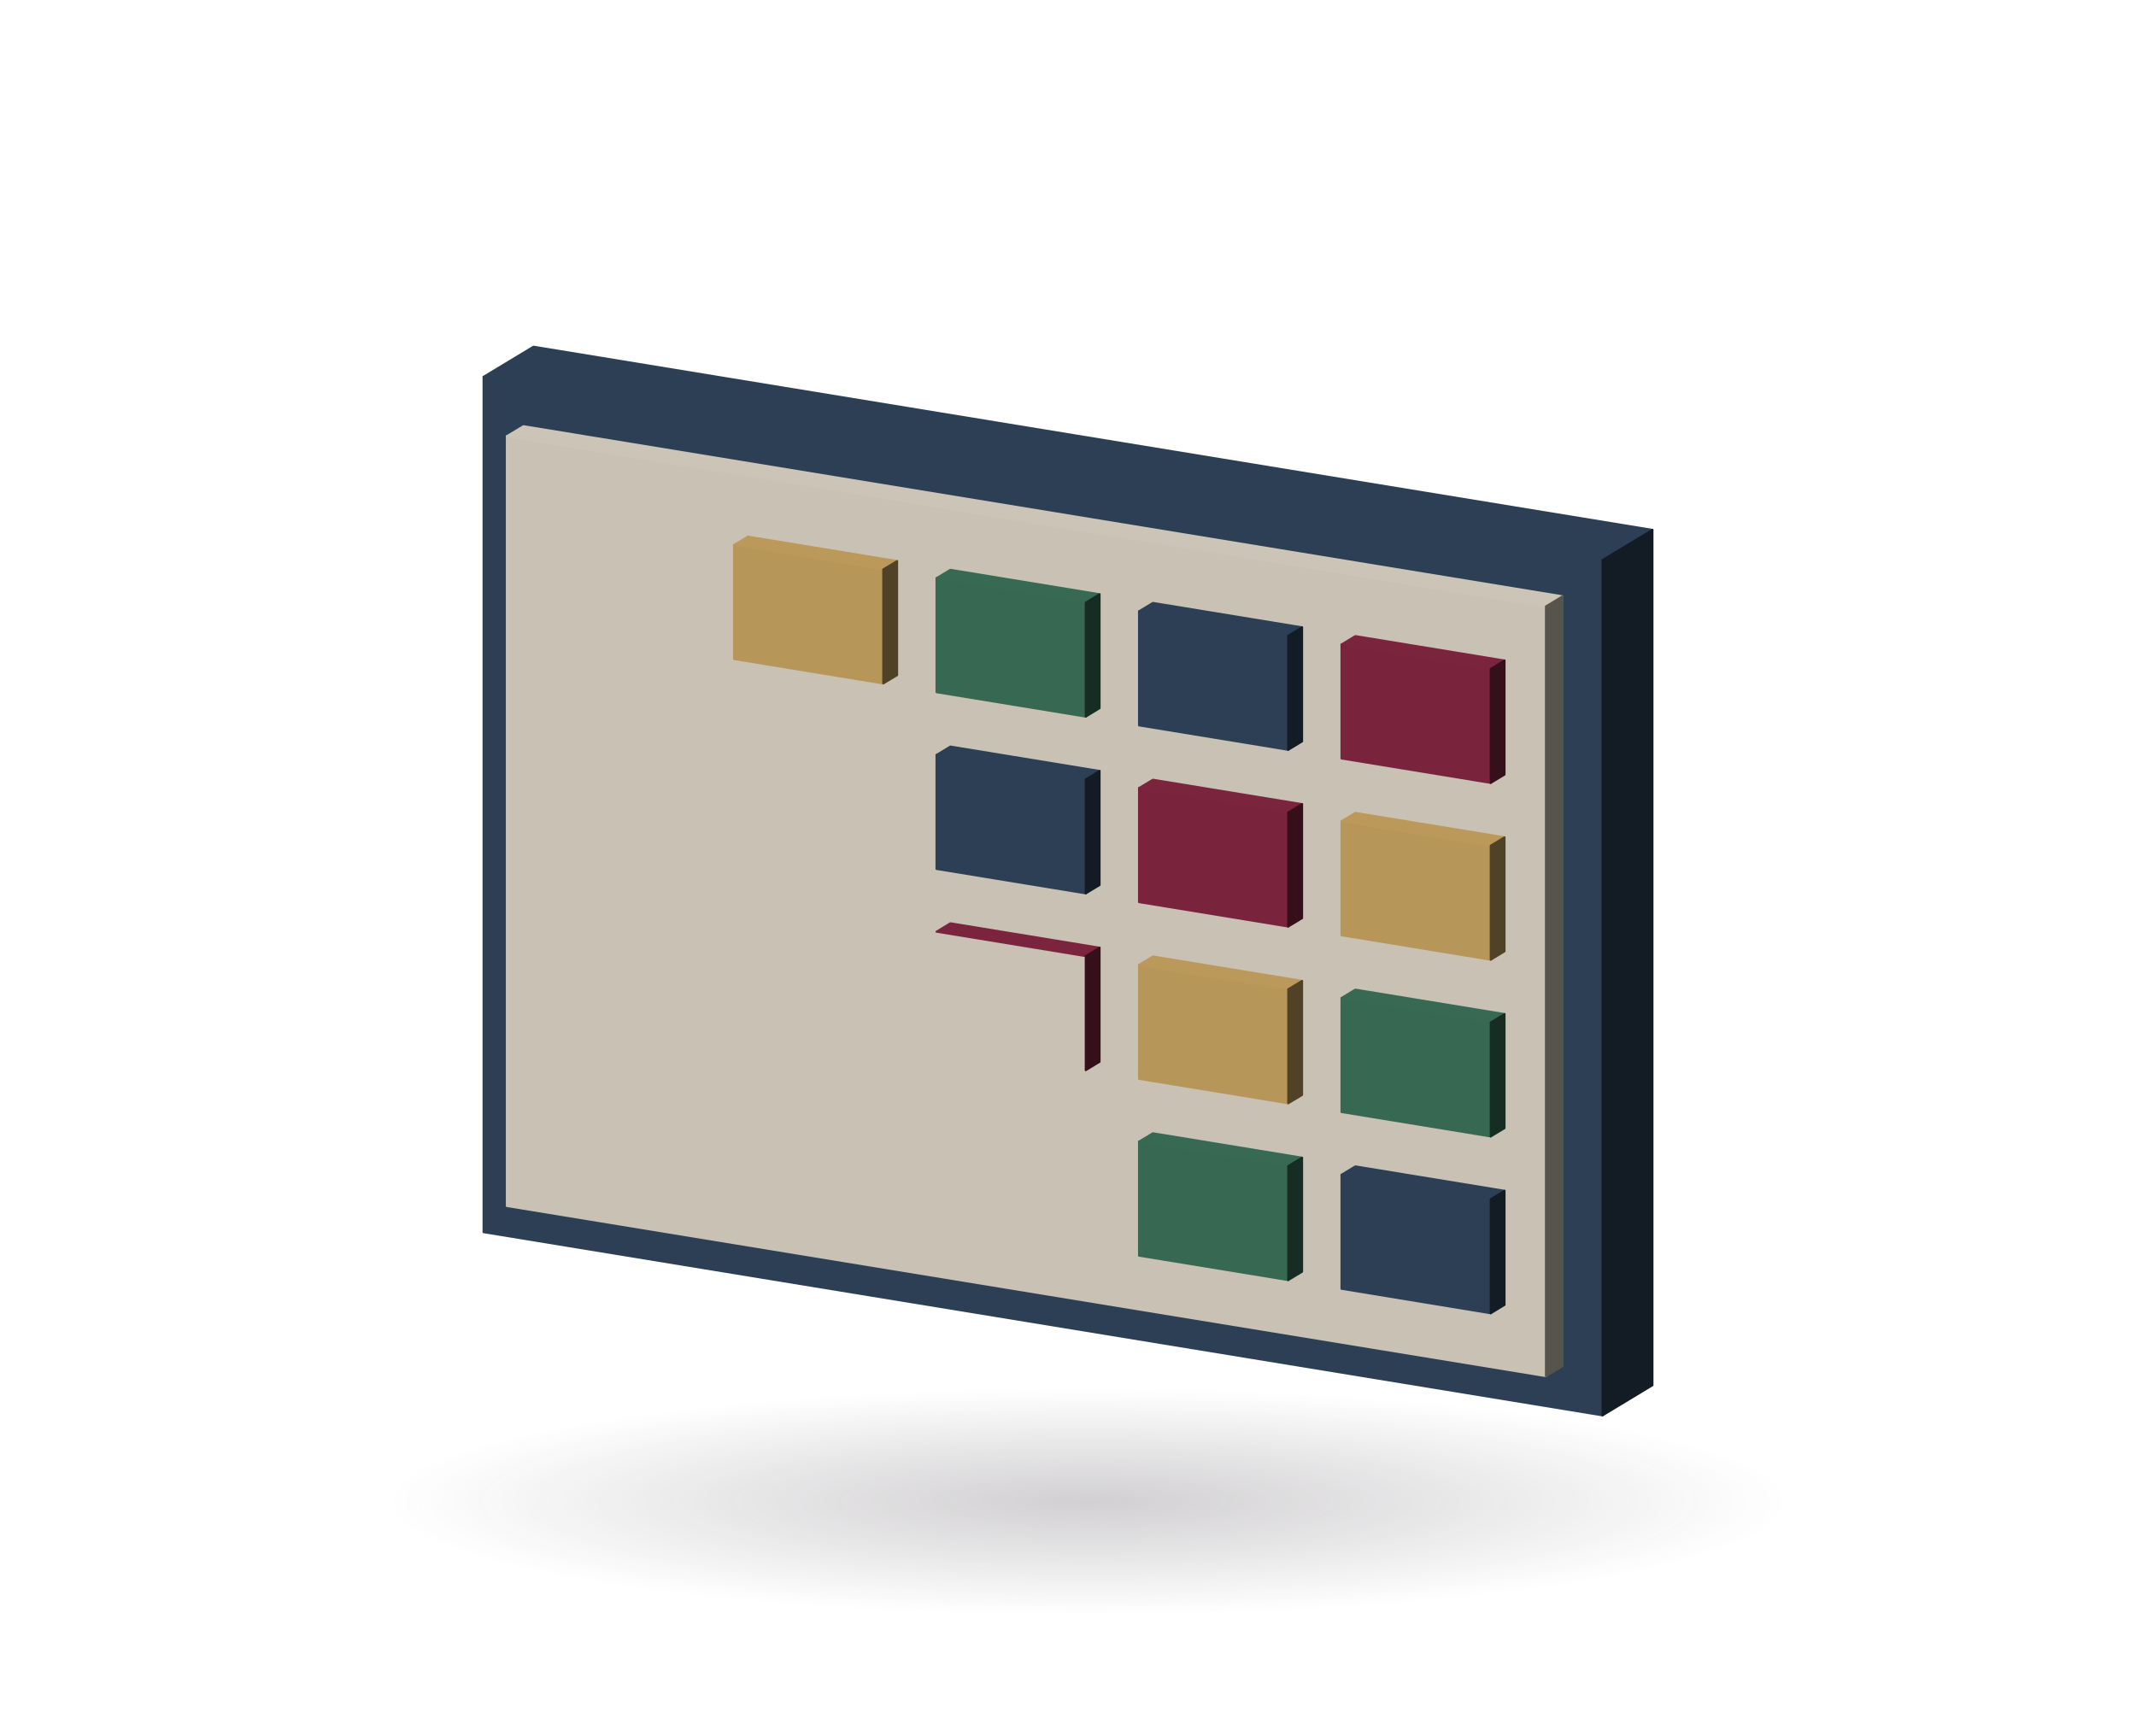
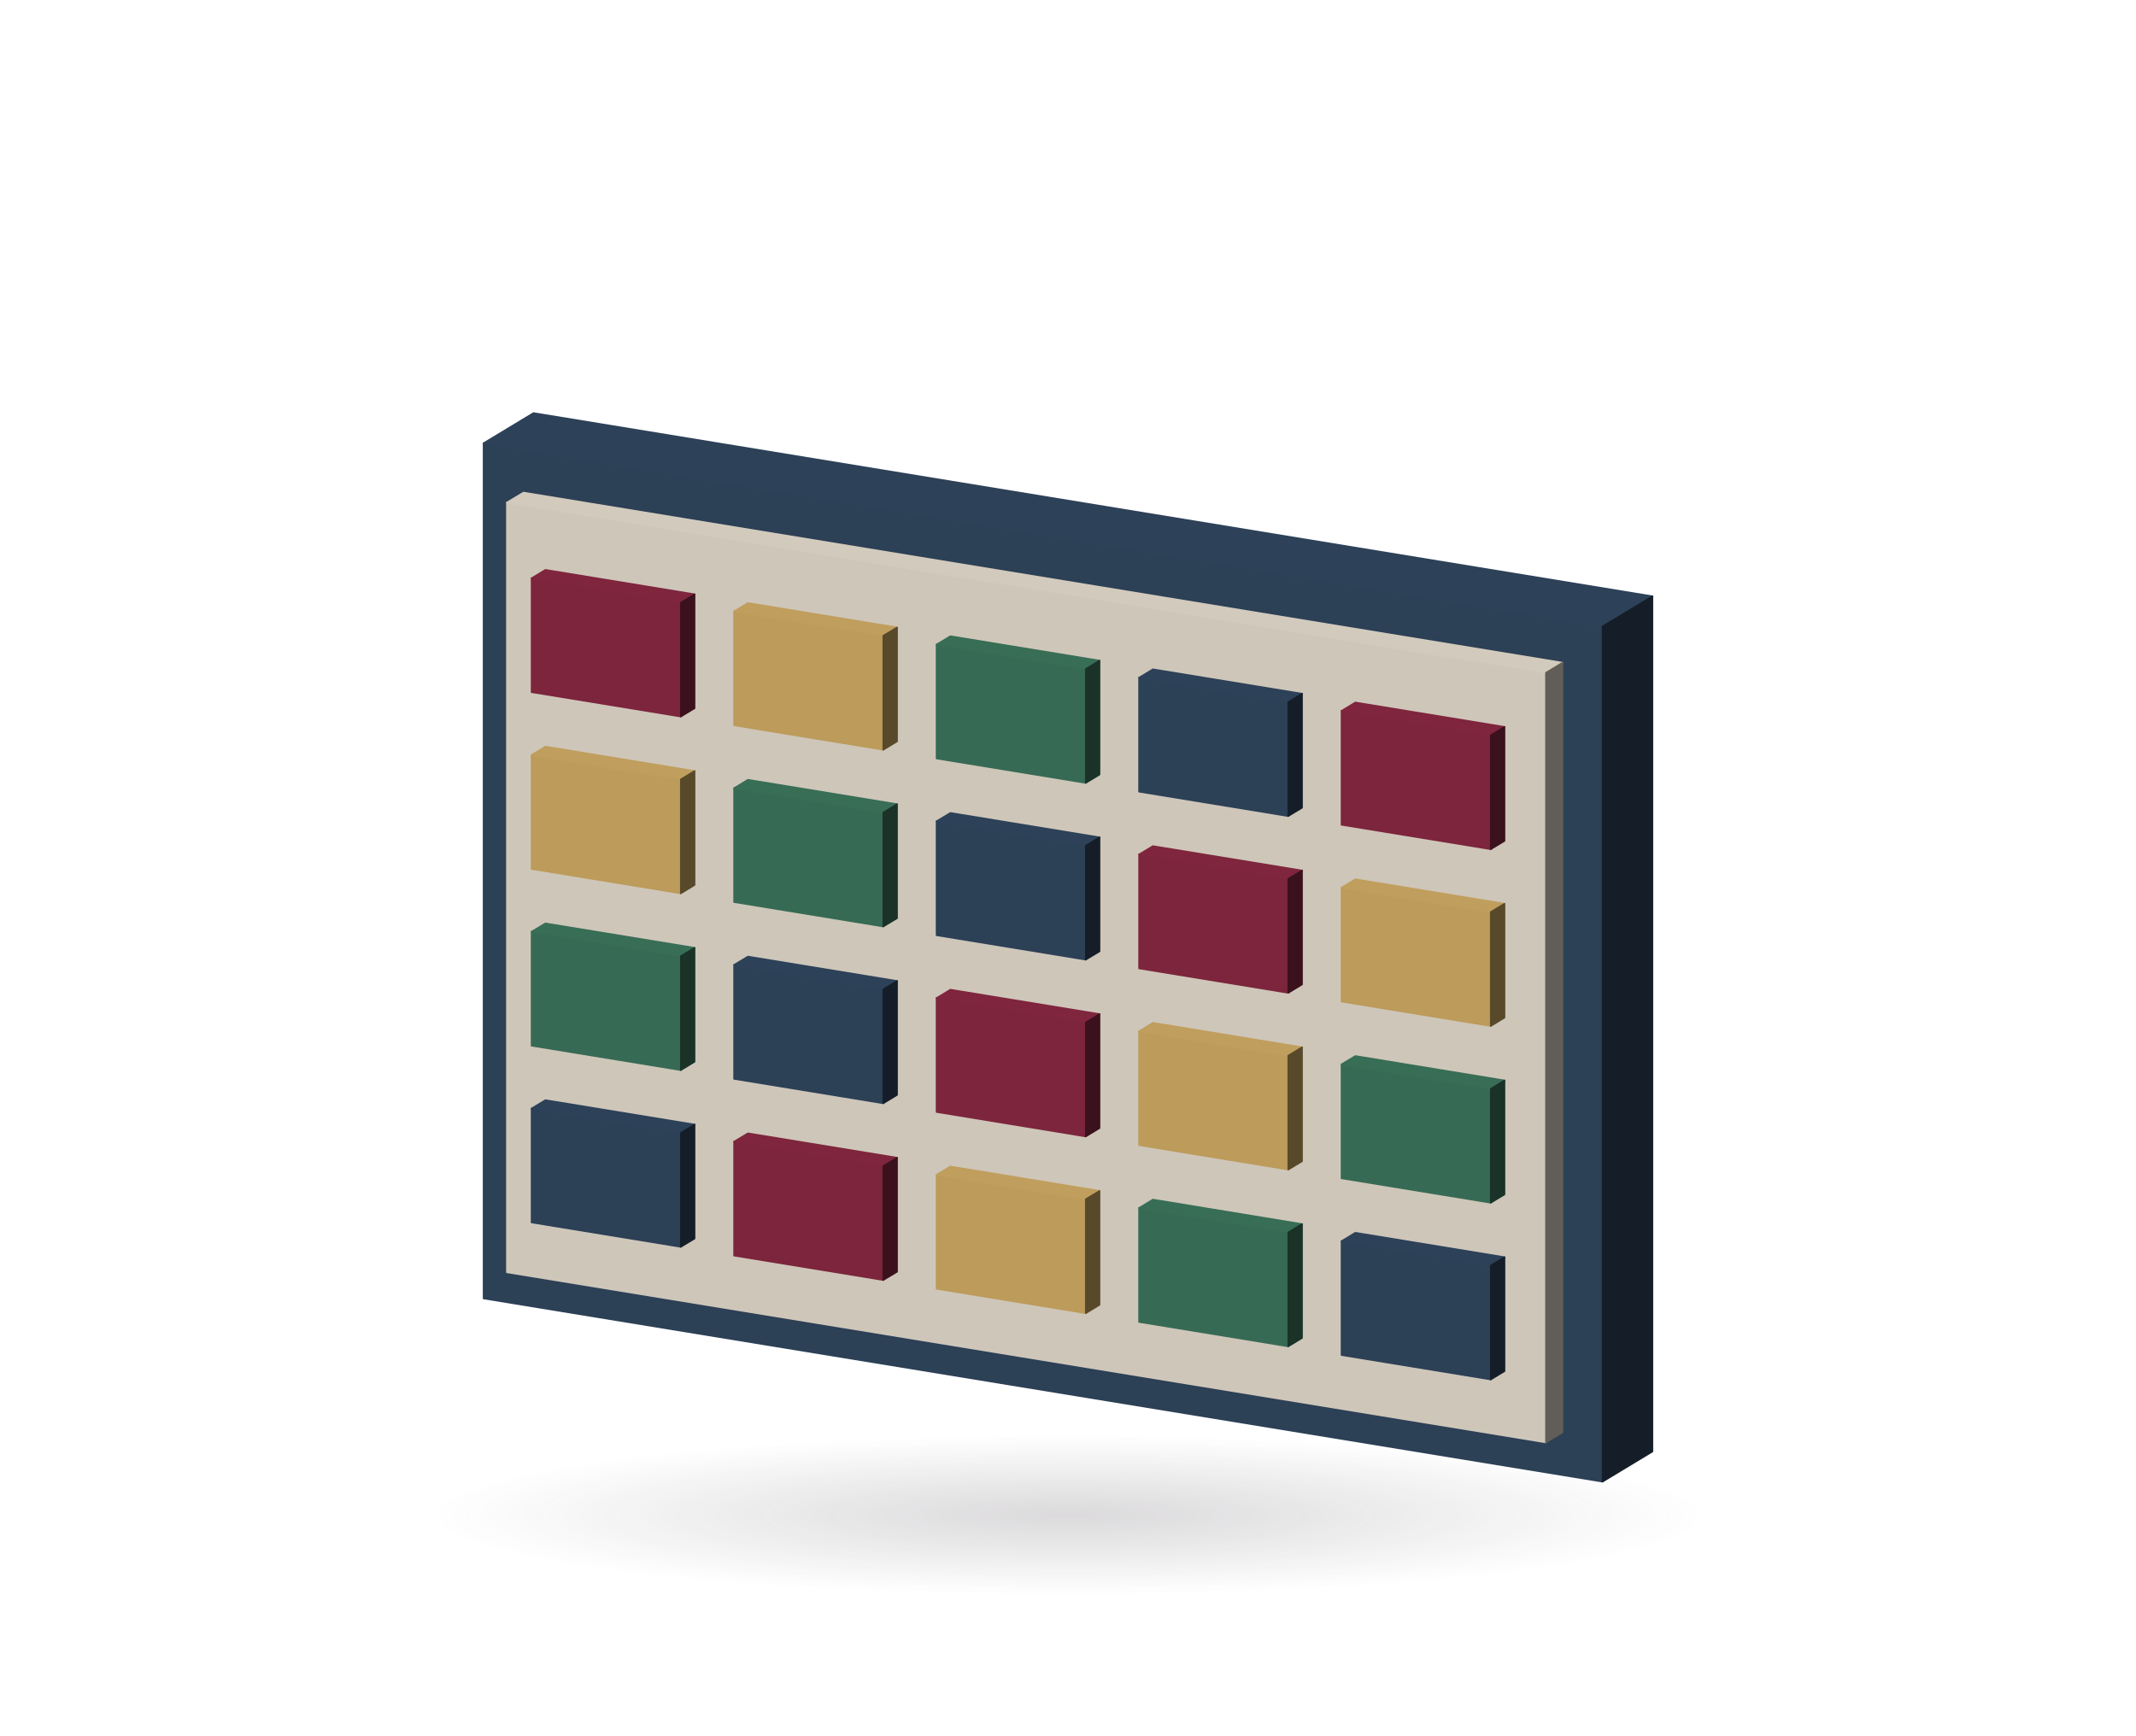
<svg xmlns="http://www.w3.org/2000/svg" viewBox="0 0 320 260" role="img" aria-labelledby="title desc">
  <defs>
    <radialGradient id="floor">
-       <stop stop-color="#383039" stop-opacity=".23" />
+       <stop stop-color="#383039" stop-opacity=".18" />
      <stop offset="1" stop-color="#383039" stop-opacity="0" />
    </radialGradient>
  </defs>
-   <ellipse cx="163" cy="225" rx="106" ry="17" fill="url(#floor)" />
-   <polygon points="79.63,173.22 101.99,176.88 101.99,159.80 79.63,156.14" fill="#2c3f54" stroke="#2c3f54" stroke-width=".3" stroke-linejoin="round" />
-   <polygon points="81.71,154.88 79.63,156.14 101.99,159.80 104.06,158.54" fill="#2c3f55" stroke="#2c3f55" stroke-width=".3" stroke-linejoin="round" />
-   <polygon points="101.99,176.88 104.06,175.63 104.06,158.54 101.99,159.80" fill="#131b24" stroke="#131b24" stroke-width=".3" stroke-linejoin="round" />
-   <polygon points="79.63,146.74 101.99,150.40 101.99,133.31 79.63,129.65" fill="#366852" stroke="#366852" stroke-width=".3" stroke-linejoin="round" />
-   <polygon points="81.71,128.40 79.63,129.65 101.99,133.31 104.06,132.06" fill="#376953" stroke="#376953" stroke-width=".3" stroke-linejoin="round" />
-   <polygon points="101.99,150.40 104.06,149.14 104.06,132.06 101.99,133.31" fill="#172d24" stroke="#172d24" stroke-width=".3" stroke-linejoin="round" />
-   <polygon points="109.97,178.19 132.32,181.85 132.32,164.77 109.97,161.10" fill="#79243c" stroke="#79243c" stroke-width=".3" stroke-linejoin="round" />
-   <polygon points="112.05,159.85 109.97,161.10 132.32,164.77 134.40,163.51" fill="#7b243d" stroke="#7b243d" stroke-width=".3" stroke-linejoin="round" />
-   <polygon points="79.63,120.26 101.99,123.92 101.99,106.83 79.63,103.17" fill="#b79759" stroke="#b79759" stroke-width=".3" stroke-linejoin="round" />
-   <polygon points="81.71,101.91 79.63,103.17 101.99,106.83 104.06,105.57" fill="#ba995a" stroke="#ba995a" stroke-width=".3" stroke-linejoin="round" />
-   <polygon points="132.32,181.85 134.40,180.60 134.40,163.51 132.32,164.77" fill="#350f1a" stroke="#350f1a" stroke-width=".3" stroke-linejoin="round" />
-   <polygon points="101.99,123.92 104.06,122.66 104.06,105.57 101.99,106.83" fill="#504227" stroke="#504227" stroke-width=".3" stroke-linejoin="round" />
-   <polygon points="109.97,151.71 132.32,155.37 132.32,138.28 109.97,134.62" fill="#2c3f54" stroke="#2c3f54" stroke-width=".3" stroke-linejoin="round" />
-   <polygon points="112.05,133.37 109.97,134.62 132.32,138.28 134.40,137.03" fill="#2c3f55" stroke="#2c3f55" stroke-width=".3" stroke-linejoin="round" />
-   <polygon points="79.63,93.77 101.99,97.43 101.99,80.35 79.63,76.69" fill="#79243c" stroke="#79243c" stroke-width=".3" stroke-linejoin="round" />
-   <polygon points="81.71,75.43 79.63,76.69 101.99,80.35 104.06,79.09" fill="#7b243d" stroke="#7b243d" stroke-width=".3" stroke-linejoin="round" />
-   <polygon points="132.32,155.37 134.40,154.11 134.40,137.03 132.32,138.28" fill="#131b24" stroke="#131b24" stroke-width=".3" stroke-linejoin="round" />
-   <polygon points="101.99,97.43 104.06,96.18 104.06,79.09 101.99,80.35" fill="#350f1a" stroke="#350f1a" stroke-width=".3" stroke-linejoin="round" />
-   <polygon points="140.30,183.16 162.66,186.82 162.66,169.73 140.30,166.07" fill="#b79759" stroke="#b79759" stroke-width=".3" stroke-linejoin="round" />
-   <polygon points="142.38,164.82 140.30,166.07 162.66,169.73 164.73,168.48" fill="#ba995a" stroke="#ba995a" stroke-width=".3" stroke-linejoin="round" />
-   <polygon points="109.97,125.22 132.32,128.88 132.32,111.80 109.97,108.14" fill="#366852" stroke="#366852" stroke-width=".3" stroke-linejoin="round" />
-   <polygon points="112.05,106.88 109.97,108.14 132.32,111.80 134.40,110.54" fill="#376953" stroke="#376953" stroke-width=".3" stroke-linejoin="round" />
-   <polygon points="162.66,186.82 164.73,185.56 164.73,168.48 162.66,169.73" fill="#504227" stroke="#504227" stroke-width=".3" stroke-linejoin="round" />
-   <polygon points="72.44,184.61 240.08,212.06 240.08,83.91 72.44,56.46" fill="#2c3f54" stroke="#2c3f54" stroke-width=".3" stroke-linejoin="round" />
-   <polygon points="132.32,128.88 134.40,127.63 134.40,110.54 132.32,111.80" fill="#172d24" stroke="#172d24" stroke-width=".3" stroke-linejoin="round" />
-   <polygon points="140.30,156.68 162.66,160.34 162.66,143.25 140.30,139.59" fill="#79243c" stroke="#79243c" stroke-width=".3" stroke-linejoin="round" />
-   <polygon points="75.93,180.69 231.60,206.18 231.60,90.85 75.93,65.35" fill="#c8c1b4" stroke="#c8c1b4" stroke-width=".3" stroke-linejoin="round" />
-   <polygon points="142.38,138.33 140.30,139.59 162.66,143.25 164.73,141.99" fill="#7b243d" stroke="#7b243d" stroke-width=".3" stroke-linejoin="round" />
-   <polygon points="109.97,98.74 132.32,102.40 132.32,85.31 109.97,81.65" fill="#b79759" stroke="#b79759" stroke-width=".3" stroke-linejoin="round" />
-   <polygon points="112.05,80.40 109.97,81.65 132.32,85.31 134.40,84.06" fill="#ba995a" stroke="#ba995a" stroke-width=".3" stroke-linejoin="round" />
-   <polygon points="162.66,160.34 164.73,159.08 164.73,141.99 162.66,143.25" fill="#350f1a" stroke="#350f1a" stroke-width=".3" stroke-linejoin="round" />
-   <polygon points="132.32,102.40 134.40,101.15 134.40,84.06 132.32,85.31" fill="#504227" stroke="#504227" stroke-width=".3" stroke-linejoin="round" />
-   <polygon points="170.64,188.13 192.99,191.79 192.99,174.70 170.64,171.04" fill="#366852" stroke="#366852" stroke-width=".3" stroke-linejoin="round" />
-   <polygon points="172.72,169.79 170.64,171.04 192.99,174.70 195.07,173.45" fill="#376953" stroke="#376953" stroke-width=".3" stroke-linejoin="round" />
-   <polygon points="140.30,130.19 162.66,133.85 162.66,116.77 140.30,113.11" fill="#2c3f54" stroke="#2c3f54" stroke-width=".3" stroke-linejoin="round" />
-   <polygon points="142.38,111.85 140.30,113.11 162.66,116.77 164.73,115.51" fill="#2c3f55" stroke="#2c3f55" stroke-width=".3" stroke-linejoin="round" />
-   <polygon points="192.99,191.79 195.07,190.53 195.07,173.45 192.99,174.70" fill="#172d24" stroke="#172d24" stroke-width=".3" stroke-linejoin="round" />
-   <polygon points="79.92,51.94 72.44,56.46 240.08,83.91 247.56,79.39" fill="#2c3f55" stroke="#2c3f55" stroke-width=".3" stroke-linejoin="round" />
-   <polygon points="162.66,133.85 164.73,132.60 164.73,115.51 162.66,116.77" fill="#131b24" stroke="#131b24" stroke-width=".3" stroke-linejoin="round" />
-   <polygon points="170.64,161.64 192.99,165.30 192.99,148.22 170.64,144.56" fill="#b79759" stroke="#b79759" stroke-width=".3" stroke-linejoin="round" />
-   <polygon points="172.72,143.30 170.64,144.56 192.99,148.22 195.07,146.96" fill="#ba995a" stroke="#ba995a" stroke-width=".3" stroke-linejoin="round" />
-   <polygon points="78.43,63.85 75.93,65.35 231.60,90.85 234.09,89.34" fill="#ccc4b7" stroke="#ccc4b7" stroke-width=".3" stroke-linejoin="round" />
-   <polygon points="140.30,103.71 162.66,107.37 162.66,90.28 140.30,86.62" fill="#366852" stroke="#366852" stroke-width=".3" stroke-linejoin="round" />
-   <polygon points="142.38,85.37 140.30,86.62 162.66,90.28 164.73,89.03" fill="#376953" stroke="#376953" stroke-width=".3" stroke-linejoin="round" />
-   <polygon points="192.99,165.30 195.07,164.05 195.07,146.96 192.99,148.22" fill="#504227" stroke="#504227" stroke-width=".3" stroke-linejoin="round" />
-   <polygon points="162.66,107.37 164.73,106.11 164.73,89.03 162.66,90.28" fill="#172d24" stroke="#172d24" stroke-width=".3" stroke-linejoin="round" />
-   <polygon points="200.97,193.09 223.33,196.76 223.33,179.67 200.97,176.01" fill="#2c3f54" stroke="#2c3f54" stroke-width=".3" stroke-linejoin="round" />
-   <polygon points="203.05,174.75 200.97,176.01 223.33,179.67 225.40,178.41" fill="#2c3f55" stroke="#2c3f55" stroke-width=".3" stroke-linejoin="round" />
-   <polygon points="170.64,135.16 192.99,138.82 192.99,121.73 170.64,118.07" fill="#79243c" stroke="#79243c" stroke-width=".3" stroke-linejoin="round" />
-   <polygon points="172.72,116.82 170.64,118.07 192.99,121.73 195.07,120.48" fill="#7b243d" stroke="#7b243d" stroke-width=".3" stroke-linejoin="round" />
-   <polygon points="223.33,196.76 225.40,195.50 225.40,178.41 223.33,179.67" fill="#131b24" stroke="#131b24" stroke-width=".3" stroke-linejoin="round" />
-   <polygon points="192.99,138.82 195.07,137.56 195.07,120.48 192.99,121.73" fill="#350f1a" stroke="#350f1a" stroke-width=".3" stroke-linejoin="round" />
-   <polygon points="200.97,166.61 223.33,170.27 223.33,153.19 200.97,149.52" fill="#366852" stroke="#366852" stroke-width=".3" stroke-linejoin="round" />
-   <polygon points="240.08,212.06 247.56,207.54 247.56,79.39 240.08,83.91" fill="#131b24" stroke="#131b24" stroke-width=".3" stroke-linejoin="round" />
-   <polygon points="203.05,148.27 200.97,149.52 223.33,153.19 225.40,151.93" fill="#376953" stroke="#376953" stroke-width=".3" stroke-linejoin="round" />
-   <polygon points="170.64,108.68 192.99,112.34 192.99,95.25 170.64,91.59" fill="#2c3f54" stroke="#2c3f54" stroke-width=".3" stroke-linejoin="round" />
-   <polygon points="172.72,90.33 170.64,91.59 192.99,95.25 195.07,93.99" fill="#2c3f55" stroke="#2c3f55" stroke-width=".3" stroke-linejoin="round" />
-   <polygon points="223.33,170.27 225.40,169.02 225.40,151.93 223.33,153.19" fill="#172d24" stroke="#172d24" stroke-width=".3" stroke-linejoin="round" />
-   <polygon points="192.99,112.34 195.07,111.08 195.07,93.99 192.99,95.25" fill="#131b24" stroke="#131b24" stroke-width=".3" stroke-linejoin="round" />
-   <polygon points="231.60,206.18 234.09,204.67 234.09,89.34 231.60,90.85" fill="#57544e" stroke="#57544e" stroke-width=".3" stroke-linejoin="round" />
-   <polygon points="200.97,140.13 223.33,143.79 223.33,126.70 200.97,123.04" fill="#b79759" stroke="#b79759" stroke-width=".3" stroke-linejoin="round" />
-   <polygon points="203.05,121.79 200.97,123.04 223.33,126.70 225.40,125.45" fill="#ba995a" stroke="#ba995a" stroke-width=".3" stroke-linejoin="round" />
-   <polygon points="223.33,143.79 225.40,142.53 225.40,125.45 223.33,126.70" fill="#504227" stroke="#504227" stroke-width=".3" stroke-linejoin="round" />
-   <polygon points="200.97,113.64 223.33,117.30 223.33,100.22 200.97,96.56" fill="#79243c" stroke="#79243c" stroke-width=".3" stroke-linejoin="round" />
-   <polygon points="203.05,95.30 200.97,96.56 223.33,100.22 225.40,98.96" fill="#7b243d" stroke="#7b243d" stroke-width=".3" stroke-linejoin="round" />
-   <polygon points="223.33,117.30 225.40,116.05 225.40,98.96 223.33,100.22" fill="#350f1a" stroke="#350f1a" stroke-width=".3" stroke-linejoin="round" />
+   <ellipse cx="160" cy="227" rx="95" ry="12" fill="url(#floor)" />
+   <polygon points="72.44,194.55 240.08,222.00 240.08,93.85 72.44,66.40" fill="#2c4056" stroke="#2c4056" stroke-width=".22" stroke-linejoin="round" />
+   <polygon points="79.92,61.88 72.44,66.40 240.08,93.85 247.56,89.33" fill="#2d4158" stroke="#2d4158" stroke-width=".22" stroke-linejoin="round" />
+   <polygon points="240.08,222.00 247.56,217.48 247.56,89.33 240.08,93.85" fill="#151e28" stroke="#151e28" stroke-width=".22" stroke-linejoin="round" />
+   <polygon points="75.93,190.63 231.60,216.12 231.60,100.79 75.93,75.29" fill="#cec6b9" stroke="#cec6b9" stroke-width=".22" stroke-linejoin="round" />
+   <polygon points="78.43,73.79 75.93,75.29 231.60,100.79 234.09,99.28" fill="#d2cabc" stroke="#d2cabc" stroke-width=".22" stroke-linejoin="round" />
+   <polygon points="231.60,216.12 234.09,214.61 234.09,99.28 231.60,100.79" fill="#615d57" stroke="#615d57" stroke-width=".22" stroke-linejoin="round" />
+   <polygon points="79.63,103.71 101.99,107.37 101.99,90.29 79.63,86.63" fill="#7c253d" stroke="#7c253d" stroke-width=".22" stroke-linejoin="round" />
+   <polygon points="81.71,85.37 79.63,86.63 101.99,90.29 104.06,89.03" fill="#7f253e" stroke="#7f253e" stroke-width=".22" stroke-linejoin="round" />
+   <polygon points="101.99,107.37 104.06,106.12 104.06,89.03 101.99,90.29" fill="#3a111d" stroke="#3a111d" stroke-width=".22" stroke-linejoin="round" />
+   <polygon points="79.63,130.20 101.99,133.86 101.99,116.77 79.63,113.11" fill="#bc9b5b" stroke="#bc9b5b" stroke-width=".22" stroke-linejoin="round" />
+   <polygon points="81.71,111.85 79.63,113.11 101.99,116.77 104.06,115.51" fill="#c09e5d" stroke="#c09e5d" stroke-width=".22" stroke-linejoin="round" />
+   <polygon points="101.99,133.86 104.06,132.60 104.06,115.51 101.99,116.77" fill="#58492b" stroke="#58492b" stroke-width=".22" stroke-linejoin="round" />
+   <polygon points="79.63,156.68 101.99,160.34 101.99,143.25 79.63,139.59" fill="#376a54" stroke="#376a54" stroke-width=".22" stroke-linejoin="round" />
+   <polygon points="81.71,138.34 79.63,139.59 101.99,143.25 104.06,142.00" fill="#386d56" stroke="#386d56" stroke-width=".22" stroke-linejoin="round" />
+   <polygon points="101.99,160.34 104.06,159.08 104.06,142.00 101.99,143.25" fill="#1a3228" stroke="#1a3228" stroke-width=".22" stroke-linejoin="round" />
+   <polygon points="79.63,183.16 101.99,186.82 101.99,169.74 79.63,166.08" fill="#2c4056" stroke="#2c4056" stroke-width=".22" stroke-linejoin="round" />
+   <polygon points="81.71,164.82 79.63,166.08 101.99,169.74 104.06,168.48" fill="#2d4158" stroke="#2d4158" stroke-width=".22" stroke-linejoin="round" />
+   <polygon points="101.99,186.82 104.06,185.57 104.06,168.48 101.99,169.74" fill="#151e28" stroke="#151e28" stroke-width=".22" stroke-linejoin="round" />
+   <polygon points="109.97,108.68 132.32,112.34 132.32,95.25 109.97,91.59" fill="#bc9b5b" stroke="#bc9b5b" stroke-width=".22" stroke-linejoin="round" />
+   <polygon points="112.05,90.34 109.97,91.59 132.32,95.25 134.40,94.00" fill="#c09e5d" stroke="#c09e5d" stroke-width=".22" stroke-linejoin="round" />
+   <polygon points="132.32,112.34 134.40,111.08 134.40,94.00 132.32,95.25" fill="#58492b" stroke="#58492b" stroke-width=".22" stroke-linejoin="round" />
+   <polygon points="109.97,135.16 132.32,138.82 132.32,121.74 109.97,118.08" fill="#376a54" stroke="#376a54" stroke-width=".22" stroke-linejoin="round" />
+   <polygon points="112.05,116.82 109.97,118.08 132.32,121.74 134.40,120.48" fill="#386d56" stroke="#386d56" stroke-width=".22" stroke-linejoin="round" />
+   <polygon points="132.32,138.82 134.40,137.57 134.40,120.48 132.32,121.74" fill="#1a3228" stroke="#1a3228" stroke-width=".22" stroke-linejoin="round" />
+   <polygon points="109.97,161.65 132.32,165.31 132.32,148.22 109.97,144.56" fill="#2c4056" stroke="#2c4056" stroke-width=".22" stroke-linejoin="round" />
+   <polygon points="112.05,143.31 109.97,144.56 132.32,148.22 134.40,146.97" fill="#2d4158" stroke="#2d4158" stroke-width=".22" stroke-linejoin="round" />
+   <polygon points="132.32,165.31 134.40,164.05 134.40,146.97 132.32,148.22" fill="#151e28" stroke="#151e28" stroke-width=".22" stroke-linejoin="round" />
+   <polygon points="109.97,188.13 132.32,191.79 132.32,174.70 109.97,171.04" fill="#7c253d" stroke="#7c253d" stroke-width=".22" stroke-linejoin="round" />
+   <polygon points="112.05,169.79 109.97,171.04 132.32,174.70 134.40,173.45" fill="#7f253e" stroke="#7f253e" stroke-width=".22" stroke-linejoin="round" />
+   <polygon points="132.32,191.79 134.40,190.54 134.40,173.45 132.32,174.70" fill="#3a111d" stroke="#3a111d" stroke-width=".22" stroke-linejoin="round" />
+   <polygon points="140.30,113.65 162.66,117.31 162.66,100.22 140.30,96.56" fill="#376a54" stroke="#376a54" stroke-width=".22" stroke-linejoin="round" />
+   <polygon points="142.38,95.31 140.30,96.56 162.66,100.22 164.73,98.97" fill="#386d56" stroke="#386d56" stroke-width=".22" stroke-linejoin="round" />
+   <polygon points="162.66,117.31 164.73,116.05 164.73,98.97 162.66,100.22" fill="#1a3228" stroke="#1a3228" stroke-width=".22" stroke-linejoin="round" />
+   <polygon points="140.30,140.13 162.66,143.79 162.66,126.71 140.30,123.04" fill="#2c4056" stroke="#2c4056" stroke-width=".22" stroke-linejoin="round" />
+   <polygon points="142.38,121.79 140.30,123.04 162.66,126.71 164.73,125.45" fill="#2d4158" stroke="#2d4158" stroke-width=".22" stroke-linejoin="round" />
+   <polygon points="162.66,143.79 164.73,142.54 164.73,125.45 162.66,126.71" fill="#151e28" stroke="#151e28" stroke-width=".22" stroke-linejoin="round" />
+   <polygon points="140.30,166.61 162.66,170.28 162.66,153.19 140.30,149.53" fill="#7c253d" stroke="#7c253d" stroke-width=".22" stroke-linejoin="round" />
+   <polygon points="142.38,148.27 140.30,149.53 162.66,153.19 164.73,151.93" fill="#7f253e" stroke="#7f253e" stroke-width=".22" stroke-linejoin="round" />
+   <polygon points="162.66,170.28 164.73,169.02 164.73,151.93 162.66,153.19" fill="#3a111d" stroke="#3a111d" stroke-width=".22" stroke-linejoin="round" />
+   <polygon points="140.30,193.10 162.66,196.76 162.66,179.67 140.30,176.01" fill="#bc9b5b" stroke="#bc9b5b" stroke-width=".22" stroke-linejoin="round" />
+   <polygon points="142.38,174.76 140.30,176.01 162.66,179.67 164.73,178.42" fill="#c09e5d" stroke="#c09e5d" stroke-width=".22" stroke-linejoin="round" />
+   <polygon points="162.66,196.76 164.73,195.50 164.73,178.42 162.66,179.67" fill="#58492b" stroke="#58492b" stroke-width=".22" stroke-linejoin="round" />
+   <polygon points="170.64,118.62 192.99,122.28 192.99,105.19 170.64,101.53" fill="#2c4056" stroke="#2c4056" stroke-width=".22" stroke-linejoin="round" />
+   <polygon points="172.72,100.27 170.64,101.53 192.99,105.19 195.07,103.93" fill="#2d4158" stroke="#2d4158" stroke-width=".22" stroke-linejoin="round" />
+   <polygon points="192.99,122.28 195.07,121.02 195.07,103.93 192.99,105.19" fill="#151e28" stroke="#151e28" stroke-width=".22" stroke-linejoin="round" />
+   <polygon points="170.64,145.10 192.99,148.76 192.99,131.67 170.64,128.01" fill="#7c253d" stroke="#7c253d" stroke-width=".22" stroke-linejoin="round" />
+   <polygon points="172.72,126.76 170.64,128.01 192.99,131.67 195.07,130.42" fill="#7f253e" stroke="#7f253e" stroke-width=".22" stroke-linejoin="round" />
+   <polygon points="192.99,148.76 195.07,147.50 195.07,130.42 192.99,131.67" fill="#3a111d" stroke="#3a111d" stroke-width=".22" stroke-linejoin="round" />
+   <polygon points="170.64,171.58 192.99,175.24 192.99,158.16 170.64,154.50" fill="#bc9b5b" stroke="#bc9b5b" stroke-width=".22" stroke-linejoin="round" />
+   <polygon points="172.72,153.24 170.64,154.50 192.99,158.16 195.07,156.90" fill="#c09e5d" stroke="#c09e5d" stroke-width=".22" stroke-linejoin="round" />
+   <polygon points="192.99,175.24 195.07,173.99 195.07,156.90 192.99,158.16" fill="#58492b" stroke="#58492b" stroke-width=".22" stroke-linejoin="round" />
+   <polygon points="170.64,198.07 192.99,201.73 192.99,184.64 170.64,180.98" fill="#376a54" stroke="#376a54" stroke-width=".22" stroke-linejoin="round" />
+   <polygon points="172.72,179.72 170.64,180.98 192.99,184.64 195.07,183.39" fill="#386d56" stroke="#386d56" stroke-width=".22" stroke-linejoin="round" />
+   <polygon points="192.99,201.73 195.07,200.47 195.07,183.39 192.99,184.64" fill="#1a3228" stroke="#1a3228" stroke-width=".22" stroke-linejoin="round" />
+   <polygon points="200.97,123.58 223.33,127.24 223.33,110.16 200.97,106.50" fill="#7c253d" stroke="#7c253d" stroke-width=".22" stroke-linejoin="round" />
+   <polygon points="203.05,105.24 200.97,106.50 223.33,110.16 225.40,108.90" fill="#7f253e" stroke="#7f253e" stroke-width=".22" stroke-linejoin="round" />
+   <polygon points="223.33,127.24 225.40,125.99 225.40,108.90 223.33,110.16" fill="#3a111d" stroke="#3a111d" stroke-width=".22" stroke-linejoin="round" />
+   <polygon points="200.97,150.07 223.33,153.73 223.33,136.64 200.97,132.98" fill="#bc9b5b" stroke="#bc9b5b" stroke-width=".22" stroke-linejoin="round" />
+   <polygon points="203.05,131.73 200.97,132.98 223.33,136.64 225.40,135.39" fill="#c09e5d" stroke="#c09e5d" stroke-width=".22" stroke-linejoin="round" />
+   <polygon points="223.33,153.73 225.40,152.47 225.40,135.39 223.33,136.64" fill="#58492b" stroke="#58492b" stroke-width=".22" stroke-linejoin="round" />
+   <polygon points="200.97,176.55 223.33,180.21 223.33,163.13 200.97,159.46" fill="#376a54" stroke="#376a54" stroke-width=".22" stroke-linejoin="round" />
+   <polygon points="203.05,158.21 200.97,159.46 223.33,163.13 225.40,161.87" fill="#386d56" stroke="#386d56" stroke-width=".22" stroke-linejoin="round" />
+   <polygon points="223.33,180.21 225.40,178.96 225.40,161.87 223.33,163.13" fill="#1a3228" stroke="#1a3228" stroke-width=".22" stroke-linejoin="round" />
+   <polygon points="200.97,203.03 223.33,206.69 223.33,189.61 200.97,185.95" fill="#2c4056" stroke="#2c4056" stroke-width=".22" stroke-linejoin="round" />
+   <polygon points="203.05,184.69 200.97,185.95 223.33,189.61 225.40,188.35" fill="#2d4158" stroke="#2d4158" stroke-width=".22" stroke-linejoin="round" />
+   <polygon points="223.33,206.69 225.40,205.44 225.40,188.35 223.33,189.61" fill="#151e28" stroke="#151e28" stroke-width=".22" stroke-linejoin="round" />
</svg>
